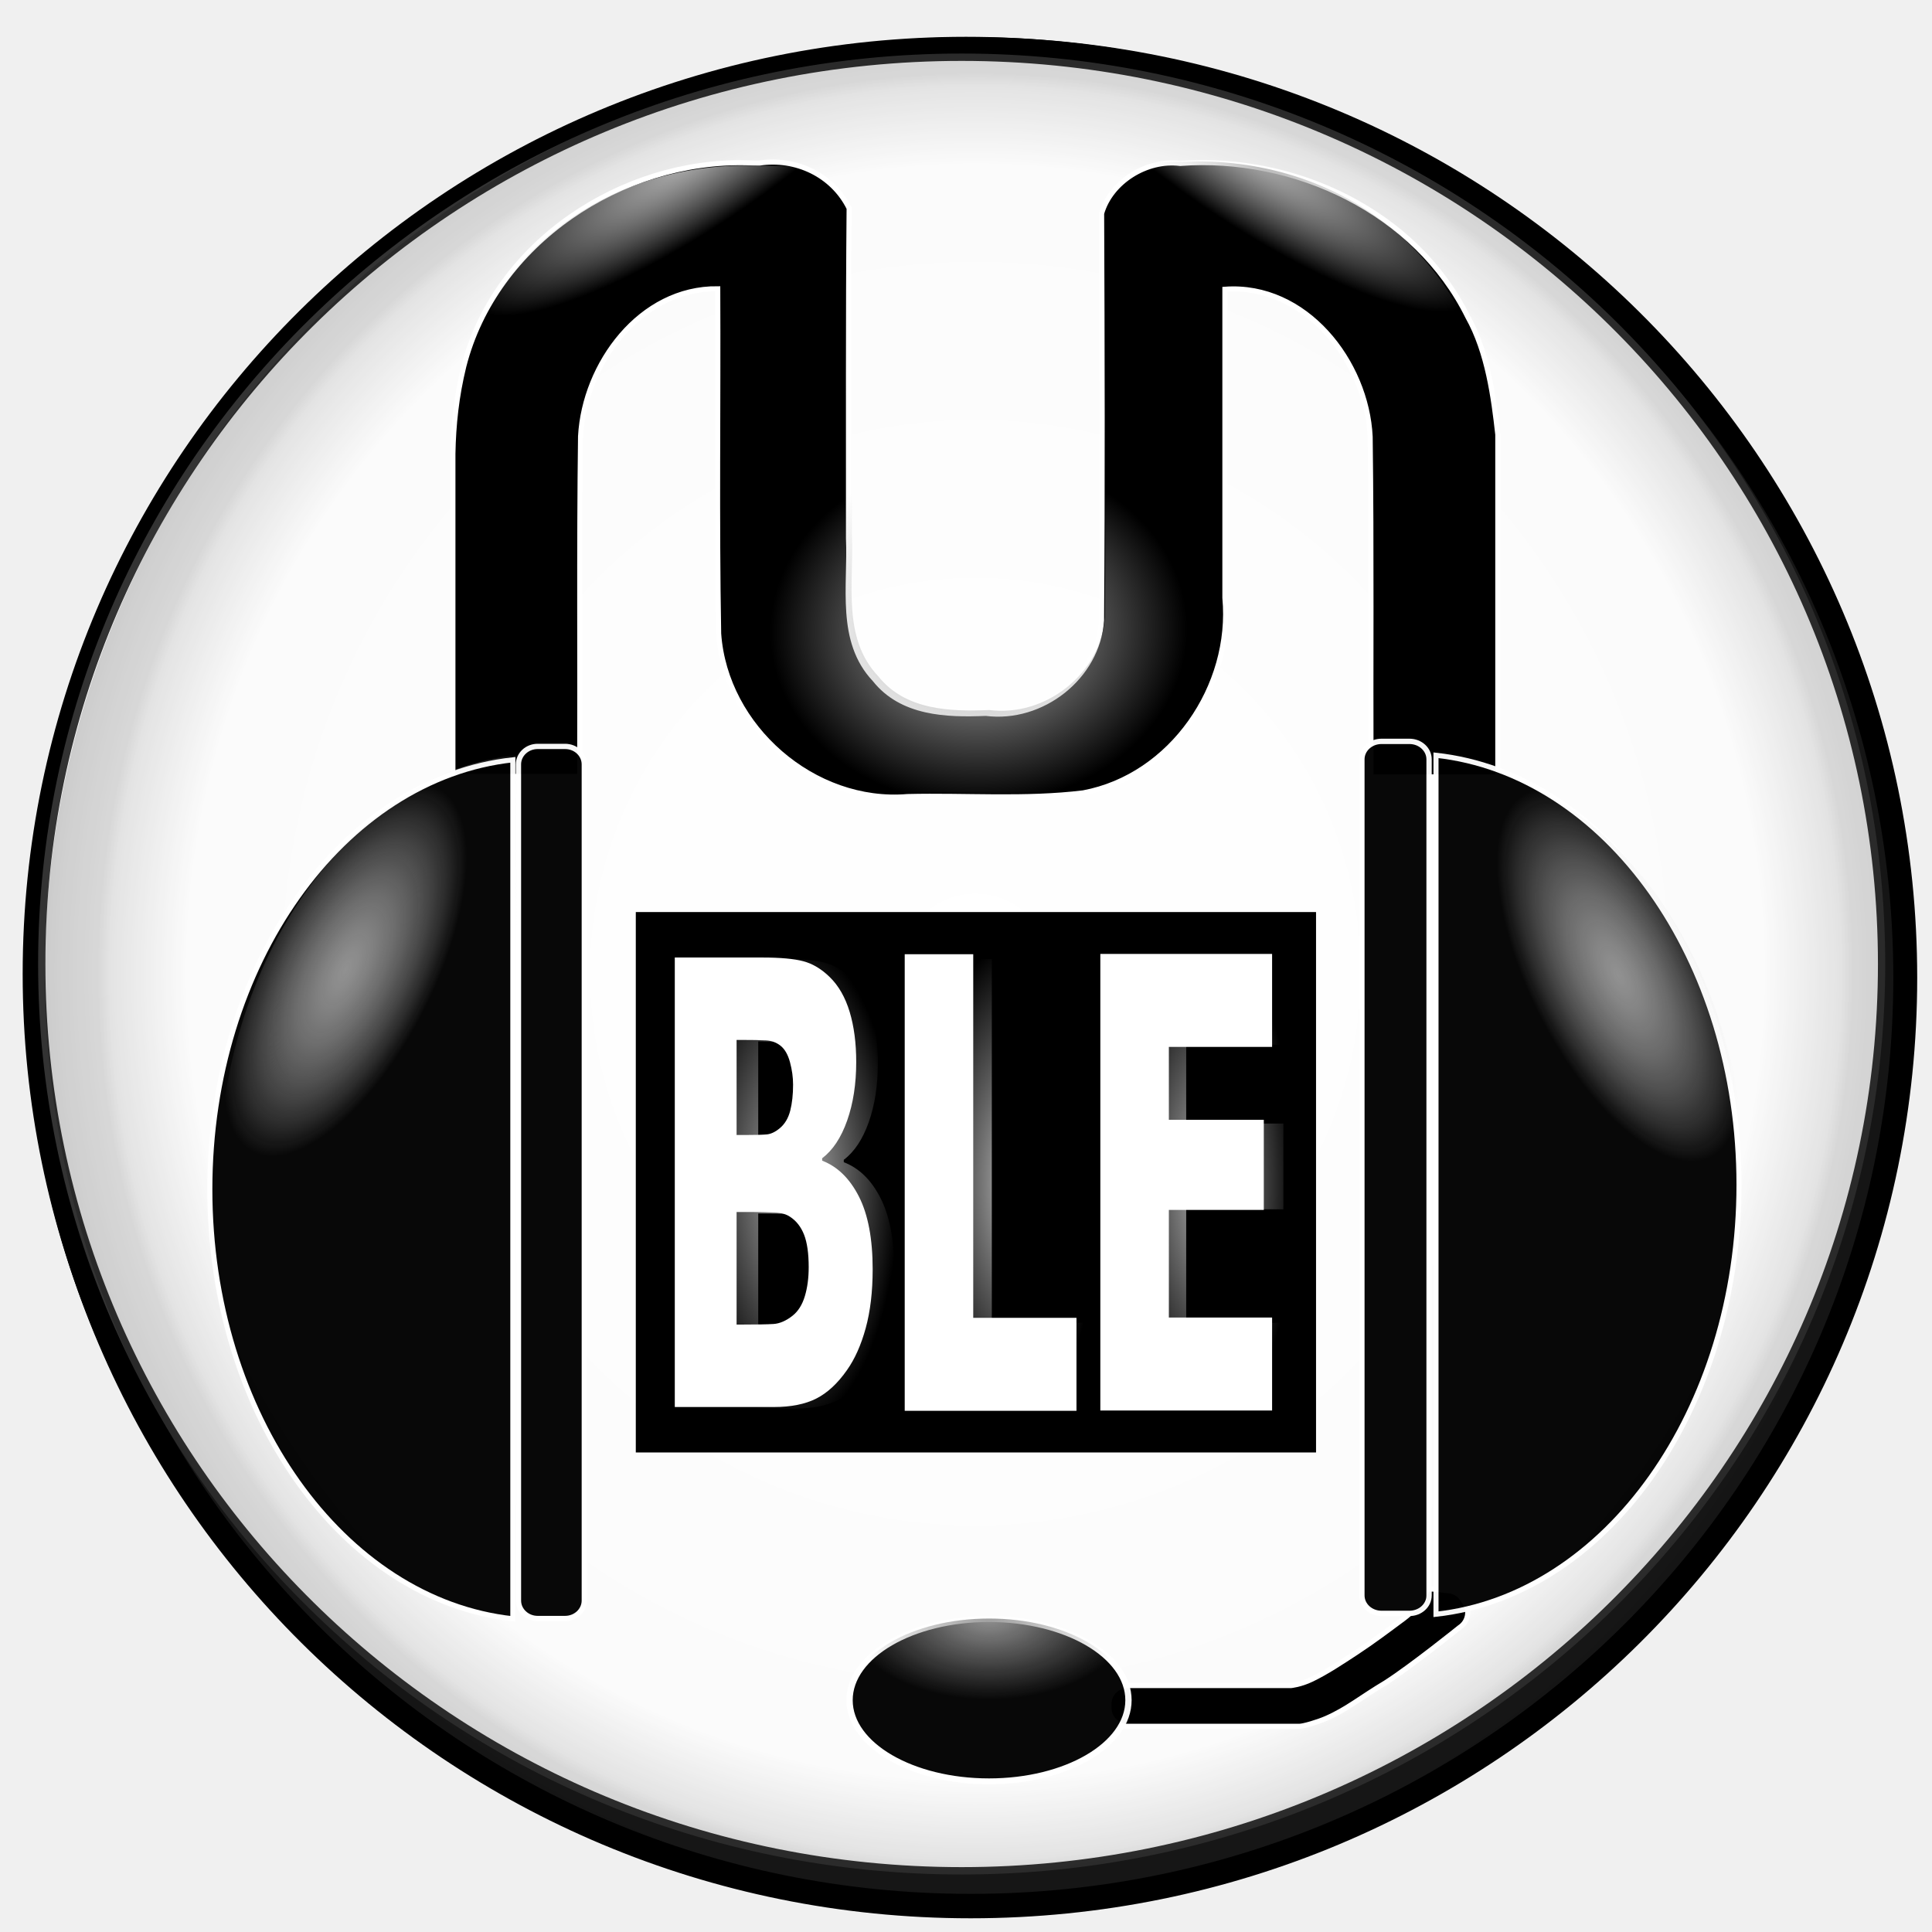
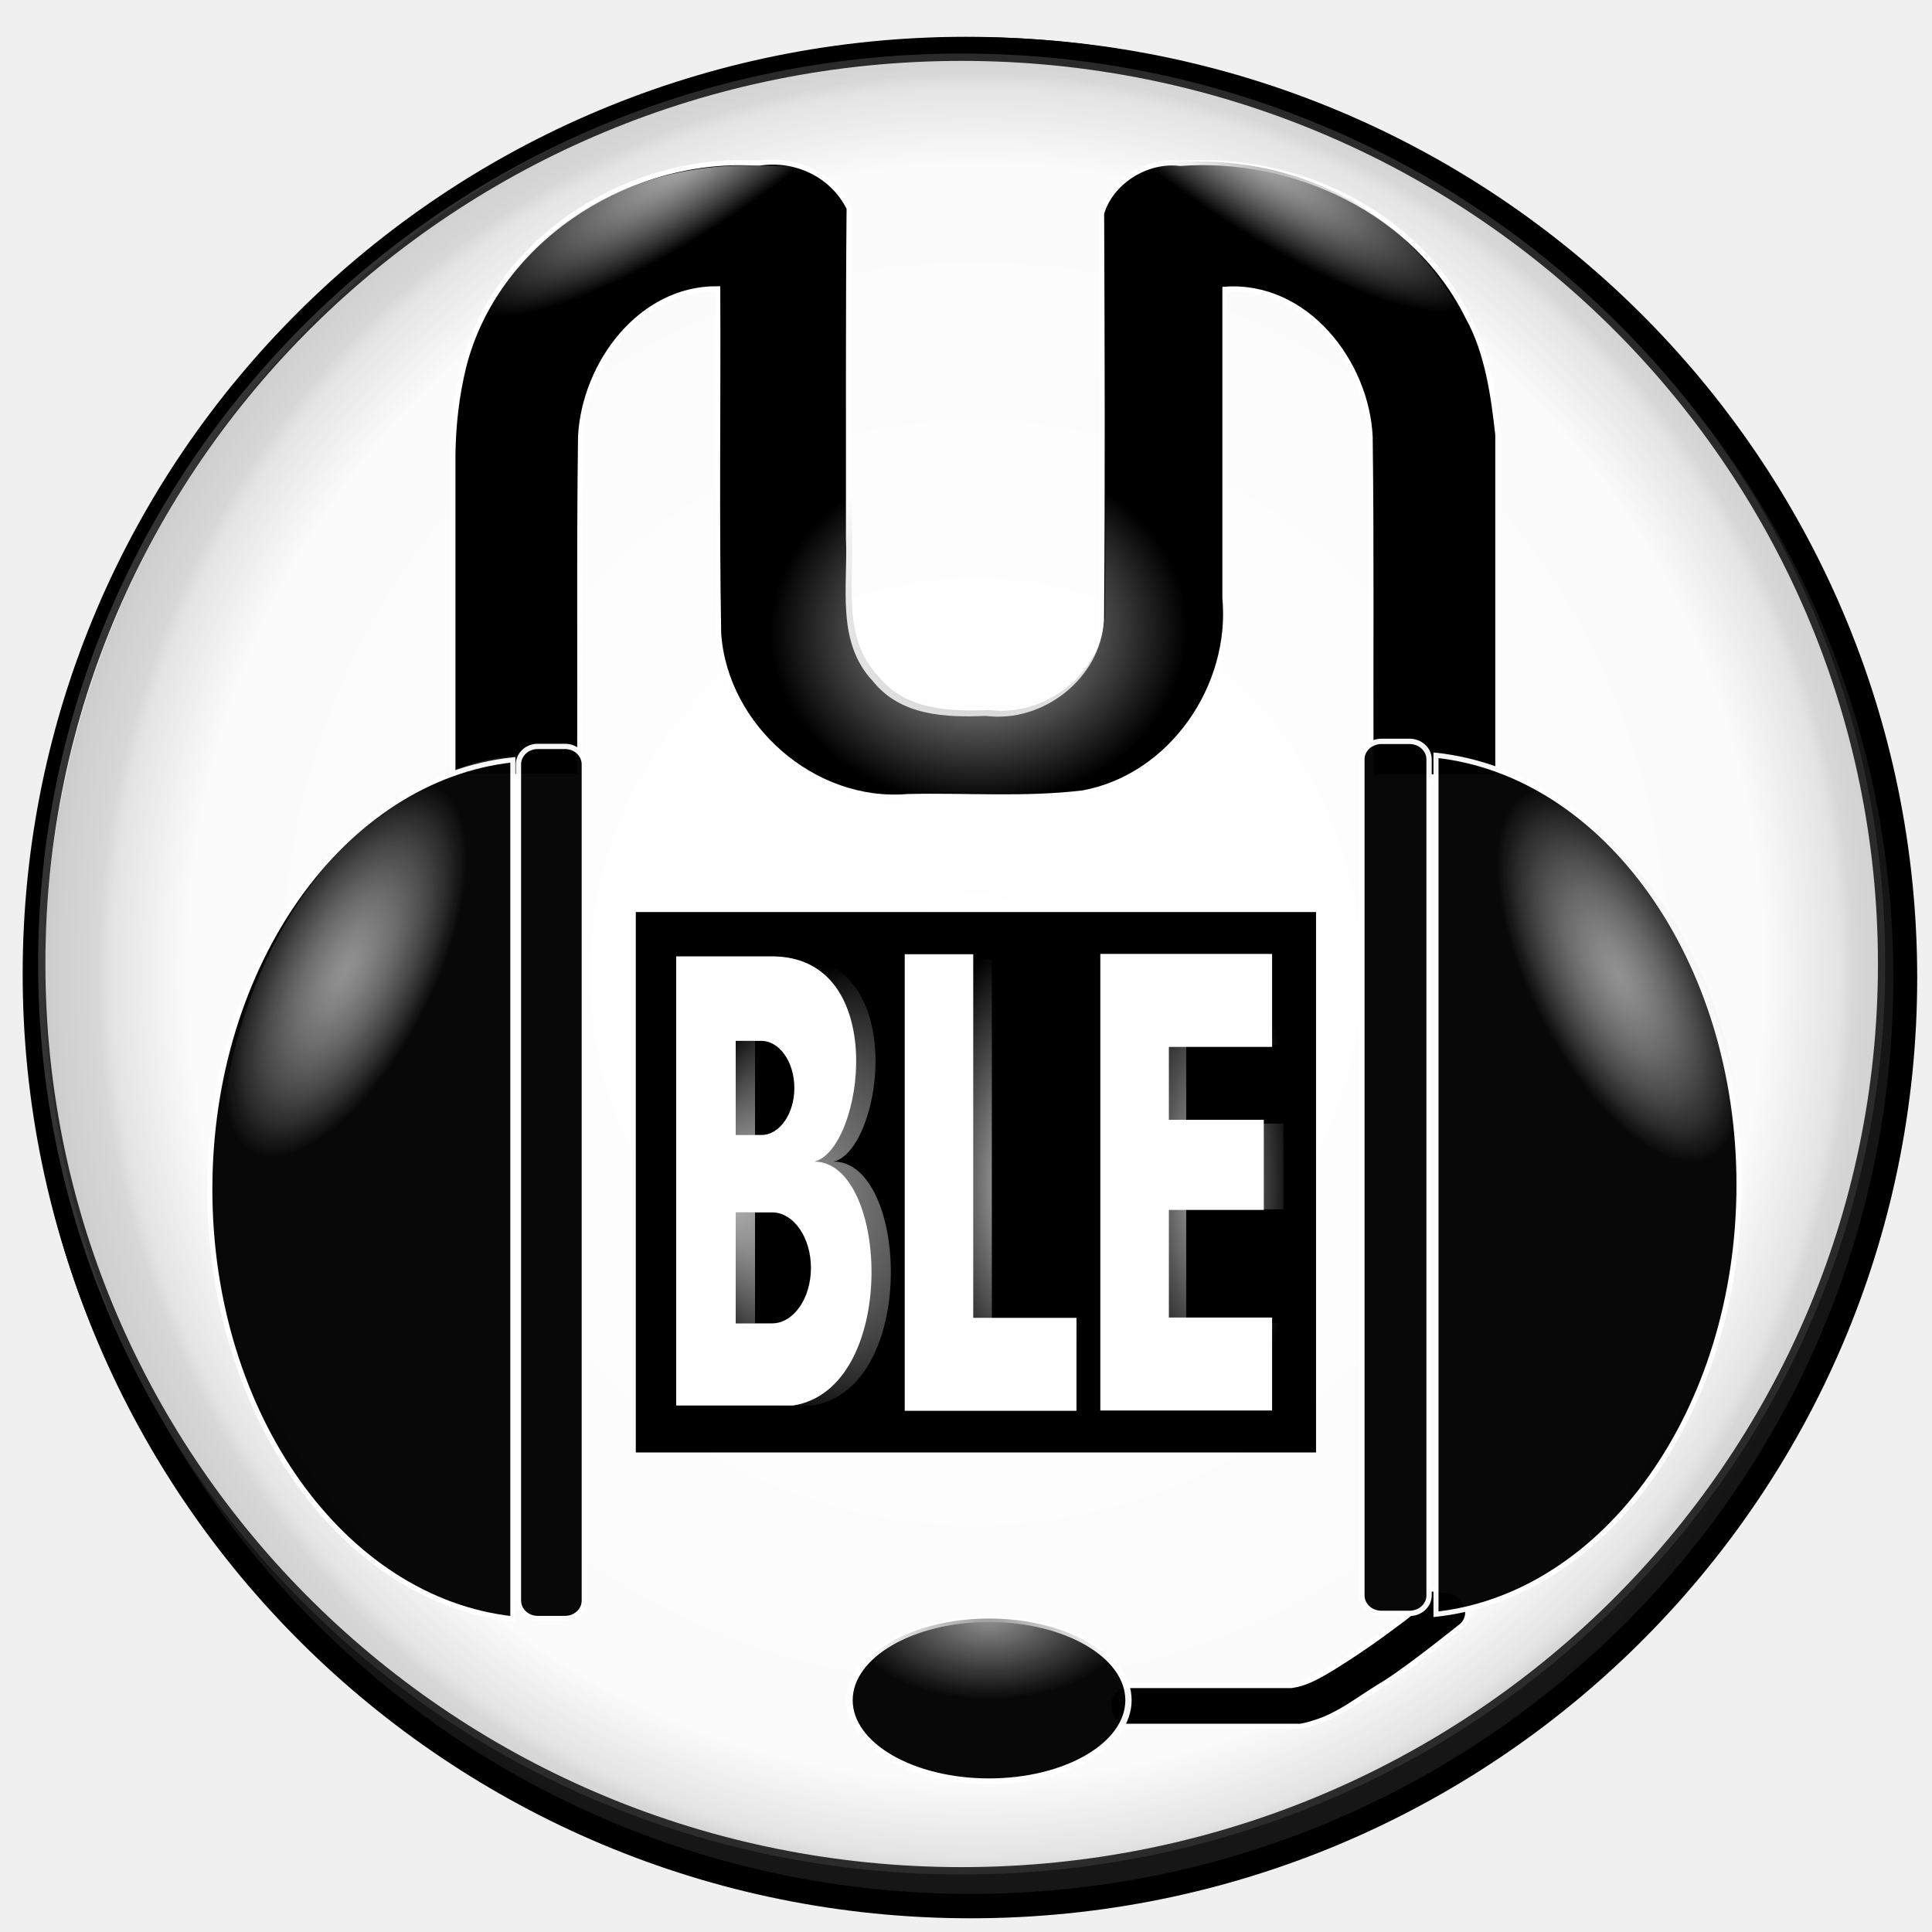
<svg xmlns="http://www.w3.org/2000/svg" xmlns:xlink="http://www.w3.org/1999/xlink" width="400" height="400" id="svg2" version="1.0" style="display:inline">
  <defs id="defs4">
    <linearGradient id="linearGradient4117">
      <stop style="stop-color:#000000;stop-opacity:0;" offset="0" id="stop4119" />
      <stop id="stop4125" offset="0.817" style="stop-color:#000000;stop-opacity:0.02;" />
      <stop style="stop-color:#000000;stop-opacity:0.145;" offset="0.899" id="stop4127" />
      <stop id="stop4129" offset="0.912" style="stop-color:#000000;stop-opacity:0.208;" />
      <stop style="stop-color:#000000;stop-opacity:0.251;" offset="0.956" id="stop4131" />
      <stop style="stop-color:#000000;stop-opacity:0.333;" offset="1" id="stop4121" />
    </linearGradient>
    <linearGradient id="linearGradient3972">
      <stop style="stop-color:#b3b3b3;stop-opacity:1;" offset="0" id="stop3974" />
      <stop style="stop-color:#b3b3b3;stop-opacity:0;" offset="1" id="stop3976" />
    </linearGradient>
    <radialGradient xlink:href="#linearGradient1125-2" id="radialGradient1131-6" cx="333.528" cy="217.583" fx="333.528" fy="217.583" r="29.875" gradientTransform="matrix(-0.9512244,-0.3797341,-0.7900464,1.979046,561.7755,-104.7763)" gradientUnits="userSpaceOnUse" />
    <linearGradient id="linearGradient1125-2">
      <stop style="stop-color:#e6e6e6;stop-opacity:1;" offset="0" id="stop1127-4" />
      <stop style="stop-color:#e6e6e6;stop-opacity:0;" offset="1" id="stop1129-5" />
    </linearGradient>
    <radialGradient xlink:href="#linearGradient961-9" id="radialGradient967-9" cx="172.614" cy="303.206" fx="172.614" fy="303.206" r="22.63" gradientTransform="matrix(1,0,0,0.6332855,0,119.4992)" gradientUnits="userSpaceOnUse" />
    <linearGradient id="linearGradient961-9">
      <stop style="stop-color:#999999;stop-opacity:1;" offset="0" id="stop963-8" />
      <stop style="stop-color:#999999;stop-opacity:0;" offset="1" id="stop965-3" />
    </linearGradient>
    <radialGradient xlink:href="#linearGradient1125-6" id="radialGradient1131-8" cx="335.086" cy="219.037" fx="335.086" fy="219.037" r="29.875" gradientTransform="matrix(0.5465918,-0.2774067,0.6404924,1.262002,11.60765,18.44479)" gradientUnits="userSpaceOnUse" />
    <linearGradient id="linearGradient1125-6">
      <stop style="stop-color:#969696;stop-opacity:1;" offset="0" id="stop1127-9" />
      <stop style="stop-color:#e6e6e6;stop-opacity:0;" offset="1" id="stop1129-8" />
    </linearGradient>
    <radialGradient r="38.625" fy="25.979" fx="250.46" cy="25.979" cx="250.46" gradientTransform="matrix(-1.186447,0.7950099,0.2118051,0.3160909,435.3881,-174.971)" gradientUnits="userSpaceOnUse" id="radialGradient1193-8" xlink:href="#linearGradient1117-8-2" />
    <linearGradient id="linearGradient1117-8-2">
      <stop style="stop-color:#afafaf;stop-opacity:1;" offset="0" id="stop1119-1-6" />
      <stop style="stop-color:#e6e6e6;stop-opacity:0;" offset="1" id="stop1121-2-2" />
    </linearGradient>
    <linearGradient id="linearGradient1284-7">
      <stop style="stop-color:#bebebe;stop-opacity:1;" offset="0" id="stop1286-8" />
      <stop style="stop-color:#b3b3b3;stop-opacity:0;" offset="1" id="stop1288-0" />
    </linearGradient>
    <radialGradient r="103.516" fy="230.123" fx="458.028" cy="230.123" cx="458.028" gradientTransform="matrix(0.4173411,-0.01064379,0.00887794,0.3481026,9.439031,55.32145)" gradientUnits="userSpaceOnUse" id="radialGradient1847" xlink:href="#linearGradient1284-7" />
    <linearGradient id="linearGradient1117-8-2-0">
      <stop style="stop-color:#afafaf;stop-opacity:1;" offset="0" id="stop1119-1-6-8" />
      <stop style="stop-color:#e6e6e6;stop-opacity:0;" offset="1" id="stop1121-2-2-9" />
    </linearGradient>
    <radialGradient r="38.625" fy="25.979" fx="250.46" cy="25.979" cx="250.46" gradientTransform="matrix(1.186447,0.7950099,-0.2118051,0.3160909,-32.88713,-175.8174)" gradientUnits="userSpaceOnUse" id="radialGradient2262" xlink:href="#linearGradient1117-8-2-0" />
    <linearGradient id="linearGradient1125-6-2">
      <stop style="stop-color:#969696;stop-opacity:1;" offset="0" id="stop1127-9-0" />
      <stop style="stop-color:#e6e6e6;stop-opacity:0;" offset="1" id="stop1129-8-5" />
    </linearGradient>
    <radialGradient r="29.875" fy="219.037" fx="335.086" cy="219.037" cx="335.086" gradientTransform="matrix(-0.5465918,-0.2774067,-0.6404924,1.262002,394.9712,17.34093)" gradientUnits="userSpaceOnUse" id="radialGradient2300" xlink:href="#linearGradient1125-6-2" />
-     <radialGradient xlink:href="#linearGradient3972" id="radialGradient3978" cx="171.234" cy="217.677" fx="171.234" fy="217.677" r="19.572" gradientTransform="matrix(1,0,0,1.278095,0,-60.53503)" gradientUnits="userSpaceOnUse" />
+     <radialGradient xlink:href="#linearGradient3972" id="radialGradient3978" cx="9.0" cy="10.0" fx="1.0" fy="10.0" r="10.0" gradientUnits="userSpaceOnUse" />
    <radialGradient xlink:href="#linearGradient3972" id="radialGradient3980" cx="212.031" cy="217.677" fx="212.031" fy="217.677" r="16.494" gradientTransform="matrix(1,0,0,1.516613,0,-112.455)" gradientUnits="userSpaceOnUse" />
    <radialGradient xlink:href="#linearGradient3972" id="radialGradient3982" cx="248.859" cy="217.677" fx="248.859" fy="217.677" r="16.697" gradientTransform="matrix(1,0,0,1.498163,0,-108.4389)" gradientUnits="userSpaceOnUse" />
    <radialGradient xlink:href="#linearGradient4117" id="radialGradient4123" cx="206.644" cy="214.435" fx="206.644" fy="214.435" r="190.25" gradientTransform="matrix(0.9726723,0.01617535,-0.01665626,0.9747386,9.218786,2.074391)" gradientUnits="userSpaceOnUse" />
  </defs>
  <g id="layer1" transform="translate(0,-652.3622)" style="display:inline">
    <path style="fill:#1a1a1a;stroke:#000000;stroke-width:4.576;stroke-linejoin:round;stroke-miterlimit:4;stroke-opacity:1;stroke-dasharray:none;display:inline" id="path26" d="M 385.625,214.435 A 178.981,174.047 0 0 1 206.644,388.482 178.981,174.047 0 0 1 27.663,214.435 178.981,174.047 0 0 1 206.644,40.387 178.981,174.047 0 0 1 385.625,214.435 Z" transform="matrix(1.081104,0,0,1.104349,-22.4376,617.9761)" />
    <path style="opacity:0;fill:#ffffff;fill-opacity:1;fill-rule:evenodd;stroke:none;display:inline" id="path26-9-9-8-6" d="M 385.625,214.435 A 178.981,174.047 0 0 1 206.644,388.482 178.981,174.047 0 0 1 27.663,214.435 178.981,174.047 0 0 1 206.644,40.387 178.981,174.047 0 0 1 385.625,214.435 Z" transform="matrix(1.070643,0,0,1.100993,-22.08154,583.6197)" />
    <path style="opacity:0.9;fill:#ffffff;stroke:none;display:inline" id="path26-9-0" d="M 385.625,214.435 A 178.981,174.047 0 0 1 206.644,388.482 178.981,174.047 0 0 1 27.663,214.435 178.981,174.047 0 0 1 206.644,40.387 178.981,174.047 0 0 1 385.625,214.435 Z" transform="matrix(1.042274,0,0,1.069501,-13.73554,622.7446)" />
    <path style="fill:#ffffff;stroke:#333333;stroke-width:1.413;stroke-linejoin:round;stroke-miterlimit:4;stroke-opacity:1;stroke-dasharray:none;display:inline" id="path26-9" d="M 385.625,214.435 A 178.981,174.047 0 0 1 206.644,388.482 178.981,174.047 0 0 1 27.663,214.435 178.981,174.047 0 0 1 206.644,40.387 178.981,174.047 0 0 1 385.625,214.435 Z" transform="matrix(1.064126,0,0,1.078684,-20.79426,620.6444)" />
    <path style="fill:none;stroke:#000000;stroke-width:1.83;stroke-linejoin:round;stroke-miterlimit:4;stroke-opacity:1;stroke-dasharray:none;display:inline" id="path26-8" d="M 385.625,214.435 A 178.981,174.047 0 0 1 206.644,388.482 178.981,174.047 0 0 1 27.663,214.435 178.981,174.047 0 0 1 206.644,40.387 178.981,174.047 0 0 1 385.625,214.435 Z" transform="matrix(1.085663,0,0,1.109006,-24.34547,616.2074)" />
  </g>
  <g id="layer6" style="display:inline">
    <path style="opacity:0.75;fill:url(#radialGradient4123);fill-opacity:1;stroke:none;display:inline" id="path26-9-5" d="m 385.625,214.435 a 178.981,174.047 0 1 1 -357.962,0 178.981,174.047 0 1 1 357.962,0 z" transform="matrix(1.076491,0,0,1.100935,-20.51367,-34.69552)" />
  </g>
  <g id="layer4" style="display:inline">
    <path style="fill:#000000;fill-opacity:1;fill-rule:evenodd;stroke:#ffffff" d="m 152.406,31.61 c -24.652,-0.615 -49.623,15.705 -55.853,40.126 -1.451,5.92 -2.043,11.533 -2.147,17.251 0,21.208 0,42.415 0,63.623 8.333,0 16.667,0 25,0 0.088,-22.382 -0.127,-44.644 0.17,-67.072 0.769,-14.243 11.773,-29.258 27.049,-29.084 0.112,22.669 -0.229,45.351 0.18,68.011 1.303,18.426 18.762,33.676 37.243,32.114 11.546,-0.28 23.178,0.673 34.648,-0.725 17.466,-3.274 29.553,-21.063 27.929,-38.449 0,-20.286 0,-40.571 0,-60.857 15.888,-1.16 27.938,14.263 28.642,29.084 0.295,22.427 0.083,44.692 0.17,67.072 8.333,0 16.667,0 25,0 0,-22.5 0,-45 0,-67.5 -0.818,-7.276 -1.972,-16.18 -5.915,-23.198 -10.229,-20.751 -34.153,-31.948 -56.717,-30.261 -6.591,-0.837 -13.681,3.62 -15.487,9.867 0.109,26.739 0.186,53.486 -0.015,80.22 -0.753,11.2 -11.79,19.764 -22.805,18.342 -7.792,0.339 -16.594,0.014 -21.908,-6.682 -7.162,-7.57 -4.763,-18.405 -5.184,-27.812 0.019,-21.719 -0.071,-43.418 0.125,-65.1 -3.259,-6.591 -10.503,-9.994 -17.679,-8.912 l -1.188,-0.016 -1.258,-0.04 2.5e-4,0 z" id="rect1019" transform="matrix(1.05,0,0,1.05,-5.355513,0.5095527)" />
    <path style="opacity:0.967;fill:url(#radialGradient1131-6);fill-opacity:1;fill-rule:evenodd;stroke:none;display:inline" d="m 107.27,156.262 0,177.844 c -35.128,-3.853 -62.737,-42.188 -62.737,-88.922 0,-46.734 27.609,-85.068 62.737,-88.922 z" id="path833-1-4" />
  </g>
  <g id="layer2" style="display:inline">
    <path style="fill:#000000;fill-opacity:1;fill-rule:evenodd;stroke:#ffffff" d="m 290.424,313.156 c -0.699,-0.007 -3.311,-0.575 -3.94,-0.167 0,0 -1.036,3.017 -4.604,5.673 -3.133,2.331 -6.108,4.566 -9.295,6.663 -2.862,1.882 -5.933,3.918 -8.81,5.302 -2.264,1.09 -4.114,1.248 -4.114,1.248 l -32.22,0 c -2.013,0 -3.662,1.587 -3.662,3.562 l 0,0.875 c 0,1.975 1.649,3.594 3.662,3.594 l 33.879,0 c 0.78,0 3.597,-0.82 5.272,-1.555 4.177,-1.833 6.899,-4.166 11.71,-7.027 5.114,-3.271 14.573,-10.886 14.573,-10.886 1.68,-1.088 2.128,-3.289 1.019,-4.938 l -0.478,-0.75 c -0.693,-1.03 -1.828,-1.582 -2.993,-1.594 z" id="rect134" transform="matrix(1.05,0,0,1.05,-5.355513,0.5095527)" />
    <path style="opacity:0.967;fill:#000000;fill-opacity:1;fill-rule:evenodd;stroke:#ffffff" d="m 288.25,148.438 0,169.375 C 321.705,314.143 348,277.633 348,233.125 c 0,-44.508 -26.295,-81.018 -59.75,-84.688 z" id="path833" transform="matrix(1.05,0,0,1.05,-5.355513,0.5095527)" />
    <path style="opacity:0.967;fill:#000000;fill-opacity:1;fill-rule:evenodd;stroke:#ffffff;display:inline" d="m 106.224,149.337 0,169.375 c -33.455,-3.67 -59.75,-40.179 -59.75,-84.688 0,-44.508 26.295,-81.018 59.75,-84.688 z" id="path833-2" transform="matrix(1.05,0,0,1.05,-5.355513,0.5095527)" />
    <path style="opacity:0.967;fill:#000000;fill-opacity:1;fill-rule:evenodd;stroke:#ffffff" id="path906" d="m 194.744,325.864 a 22.13,13.831 0 1 1 -44.26,0 22.13,13.831 0 1 1 44.26,0 z" transform="matrix(1.304789,0,0,1.21464,-20.46069,-43.79968)" />
    <rect style="opacity:0.967;fill:#000000;fill-opacity:1;fill-rule:evenodd;stroke:#ffffff;stroke-width:1.054;display:inline" id="rect908-1" width="13.329" height="171.946" x="274.718" y="146.09" rx="3.888" ry="3.54" transform="matrix(1.043334,0,0,1.050017,-4.656294,0.09487302)" />
    <rect style="opacity:0.967;fill:#000000;fill-opacity:1;fill-rule:evenodd;stroke:#ffffff;stroke-width:1.043;display:inline" id="rect908-1-6" width="13.063" height="171.957" x="106.561" y="147.085" rx="3.81" ry="3.54" transform="matrix(1.043334,0,0,1.050017,-3.834759,0.09487302)" />
  </g>
  <g id="layer3" style="display:inline">
    <rect style="fill:#000000;fill-opacity:1;fill-rule:evenodd;stroke:none" id="rect287" width="140.835" height="111.885" x="131.636" y="188.831" />
-     <path id="path1297-8" style="font-size:64px;font-style:normal;font-variant:normal;font-weight:bold;font-stretch:normal;text-align:center;text-anchor:middle;fill:url(#radialGradient3978);fill-opacity:1;stroke:none;display:inline;font-family:Tahoma;-inkscape-font-specification:Tahoma Bold" d="m 189.844,226.693 c -4e-5,2.313 -0.438,4.344 -1.312,6.094 c -0.875,1.75 -2.052,3.198 -3.531,4.344 c -1.75,1.375 -3.672,2.354 -5.766,2.938 c -2.094,0.583 -4.755,0.875 -7.984,0.875 l -18.625,0 l 0,-46.531 l 16.438,0 c 3.417,5e-5 6.005,0.13 7.766,0.391 c 1.76,0.26 3.411,0.807 4.953,1.641 c 1.667,0.896 2.911,2.094 3.734,3.594 c 0.823,1.5 1.234,3.229 1.234,5.188 c -4e-5,2.271 -0.568,4.292 -1.703,6.062 c -1.135,1.771 -2.703,3.073 -4.703,3.906 l 0,0.25 c 2.875,0.604 5.177,1.839 6.906,3.703 c 1.729,1.865 2.594,4.38 2.594,7.547 z M 174.875,207.568 c -3e-5,-0.75 -0.193,-1.521 -0.578,-2.312 c -0.385,-0.792 -0.984,-1.365 -1.797,-1.719 c -0.771,-0.333 -1.682,-0.516 -2.734,-0.547 c -1.052,-0.031 -2.62,-0.047 -4.703,-0.047 l -0.812,0 l 0,9.844 l 1.469,0 c 2,3e-5 3.401,-0.021 4.203,-0.062 c 0.802,-0.042 1.63,-0.26 2.484,-0.656 c 0.937,-0.437 1.583,-1.042 1.938,-1.812 c 0.354,-0.771 0.531,-1.667 0.531,-2.688 z m 2.938,18.906 c -3e-5,-1.437 -0.292,-2.562 -0.875,-3.375 c -0.583,-0.812 -1.458,-1.427 -2.625,-1.844 c -0.708,-0.271 -1.682,-0.422 -2.922,-0.453 c -1.24,-0.031 -2.901,-0.047 -4.984,-0.047 l -2.156,0 l 0,11.656 l 0.625,0 c 3.042,1e-5 5.146,-0.021 6.312,-0.062 c 1.167,-0.042 2.354,-0.323 3.562,-0.844 c 1.062,-0.458 1.839,-1.13 2.328,-2.016 c 0.49,-0.885 0.734,-1.891 0.734,-3.016 z" transform="matrix(1.100722,0,0,2.000072,-23.8118,-190.2807)" />
-     <path id="path1297" style="font-size:64px;font-style:normal;font-variant:normal;font-weight:bold;font-stretch:normal;text-align:center;text-anchor:middle;fill:#ffffff;fill-opacity:1;stroke:none;font-family:Tahoma;-inkscape-font-specification:Tahoma Bold" d="m 189.844,226.693 c -4e-5,2.313 -0.438,4.344 -1.312,6.094 c -0.875,1.75 -2.052,3.198 -3.531,4.344 c -1.75,1.375 -3.672,2.354 -5.766,2.938 c -2.094,0.583 -4.755,0.875 -7.984,0.875 l -18.625,0 l 0,-46.531 l 16.438,0 c 3.417,5e-5 6.005,0.13 7.766,0.391 c 1.76,0.26 3.411,0.807 4.953,1.641 c 1.667,0.896 2.911,2.094 3.734,3.594 c 0.823,1.5 1.234,3.229 1.234,5.188 c -4e-5,2.271 -0.568,4.292 -1.703,6.062 c -1.135,1.771 -2.703,3.073 -4.703,3.906 l 0,0.25 c 2.875,0.604 5.177,1.839 6.906,3.703 c 1.729,1.865 2.594,4.38 2.594,7.547 z M 174.875,207.568 c -3e-5,-0.75 -0.193,-1.521 -0.578,-2.312 c -0.385,-0.792 -0.984,-1.365 -1.797,-1.719 c -0.771,-0.333 -1.682,-0.516 -2.734,-0.547 c -1.052,-0.031 -2.62,-0.047 -4.703,-0.047 l -0.812,0 l 0,9.844 l 1.469,0 c 2,3e-5 3.401,-0.021 4.203,-0.062 c 0.802,-0.042 1.63,-0.26 2.484,-0.656 c 0.937,-0.437 1.583,-1.042 1.938,-1.812 c 0.354,-0.771 0.531,-1.667 0.531,-2.688 z m 2.938,18.906 c -3e-5,-1.437 -0.292,-2.562 -0.875,-3.375 c -0.583,-0.812 -1.458,-1.427 -2.625,-1.844 c -0.708,-0.271 -1.682,-0.422 -2.922,-0.453 c -1.24,-0.031 -2.901,-0.047 -4.984,-0.047 l -2.156,0 l 0,11.656 l 0.625,0 c 3.042,1e-5 5.146,-0.021 6.312,-0.062 c 1.167,-0.042 2.354,-0.323 3.562,-0.844 c 1.062,-0.458 1.839,-1.13 2.328,-2.016 c 0.49,-0.885 0.734,-1.891 0.734,-3.016 z" transform="matrix(1.100722,0,0,2.000072,-28.29086,-190.5974)" />
+     <path id="path1297-8" style="fill:url(#radialGradient3978);fill-rule:evenodd;fill-opacity:1;stroke:none" d="M 4.4,18.6 h -4.4 v -18.6 h 4.5  c 5.6 0.0 4.3 8 2 8.5 c 3.5 0.0 4.0 9.4 -1 10.1 z M 2.8,7.4 v -3.9 h 1.2 a 0.8 1.0 0 0 1 0 3.9 z M 2.8,15.2 v -4.6 h 1.7 a 0.8 1.0 0 0 1 0 4.6 z" transform="translate(144,198) scale(4.4, 5)" />
+     <path id="path1297" style="fill:#ffffff;fill-rule:evenodd;fill-opacity:1;stroke:none" d="M 4.4,18.6 h -4.4 v -18.6 h 4.5 c 5.6 0.0 4.3 8 2 8.5 c 3.5 0.0 4.0 9.4 -1 10.1 z M 2.8,7.4 v -3.9 h 1.2 a 0.8 1.0 0 0 1 0 3.9 z M 2.8,15.2 v -4.6 h 1.7 a 0.8 1.0 0 0 1 0 4.6 z" transform="translate(140,198) scale(4.4, 5)" />
    <path id="path1299-8" style="font-size:64px;font-style:normal;font-variant:normal;font-weight:bold;font-stretch:normal;text-align:center;text-anchor:middle;fill:url(#radialGradient3980);fill-opacity:1;stroke:none;display:inline;font-family:Tahoma;-inkscape-font-specification:Tahoma Bold" d="m 227.562,240.943 l -31.062,0 l 0,-46.531 l 11.688,0 l 0,37.656 l 19.375,0 z" transform="matrix(1.100722,0,0,2.000072,-23.8118,-190.2807)" />
    <path style="fill:#ffffff;fill-opacity:1;stroke:none" d="m 187.312,197.562 l 0,94.531 l 14.125,0 l 0.062,0 l 21.375,0 l 0,-19.25 l -21.375,0 l 0,-75.281 l -14.188,0 z" id="rect3178" />
    <path id="path1301-2" style="font-size:64px;font-style:normal;font-variant:normal;font-weight:bold;font-stretch:normal;text-align:center;text-anchor:middle;fill:url(#radialGradient3982);fill-opacity:1;stroke:none;display:inline;font-family:Tahoma;-inkscape-font-specification:Tahoma Bold" d="m 233.125,240.943 l 0,-46.531 l 31.469,0 l 0,8.875 l -19.844,0 l 0,8.156 l 18.281,0 l 0,8.875 l -18.281,0 l 0,11.75 l 19.844,0 l 0,8.875 z" transform="matrix(1.100722,0,0,2.000072,-23.8118,-190.2807)" />
    <path style="fill:#ffffff;fill-opacity:1;stroke:none;display:inline" d="m 227.812,197.5 l 0,94.531 l 14.188,0 l 21.375,0 l 0,-19.25 l -21.375,0 L 242,250.5 l 19.656,0 l 0,-18.656 l -19.656,0 L 242,216.75 l 21.375,0 l 0,-19.25 l -21.375,0 l -0.062,0 l -14.125,0 z" id="rect3178-7" />
  </g>
  <g id="layer5" style="display:inline">
    <path style="fill:url(#radialGradient1847);fill-opacity:1;fill-rule:evenodd;stroke:none;display:inline" d="m 155.37,33.01 c -25.884,-0.646 -52.104,16.49 -58.645,42.133 -1.524,6.216 -2.145,12.11 -2.255,18.114 0,22.268 0,44.536 0,66.804 8.75,0 17.5,0 26.25,0 0.092,-23.501 -0.133,-46.876 0.179,-70.426 0.807,-14.955 12.362,-30.721 28.401,-30.539 0.118,23.802 -0.241,47.619 0.189,71.412 1.368,19.347 19.7,35.36 39.106,33.72 12.123,-0.294 24.337,0.707 36.38,-0.761 18.339,-3.438 31.031,-22.116 29.325,-40.372 0,-21.3 0,-42.6 0,-63.9 16.682,-1.218 29.334,14.976 30.074,30.539 0.31,23.549 0.087,46.927 0.179,70.426 8.75,0 17.5,0 26.25,0 0,-23.625 0,-47.25 0,-70.875 -0.859,-7.64 -2.07,-16.989 -6.211,-24.358 -10.74,-21.789 -35.861,-33.545 -59.553,-31.774 -6.921,-0.879 -14.366,3.801 -16.261,10.36 0.114,28.075 0.195,56.161 -0.016,84.231 -0.791,11.76 -12.38,20.752 -23.945,19.259 -8.182,0.355 -17.423,0.014 -23.004,-7.016 -7.52,-7.949 -5.001,-19.326 -5.443,-29.202 0.02,-22.805 -0.075,-45.589 0.131,-68.355 -3.422,-6.921 -11.028,-10.493 -18.563,-9.358 l -1.247,-0.017 -1.321,-0.042 2.6e-4,0 z" id="rect1019-2" />
    <path style="fill:url(#radialGradient1193-8);fill-opacity:1;fill-rule:evenodd;stroke:none;display:inline" d="m 154.532,34.269 c -31.655,0 -56.169,21.233 -59.981,48.759 l 26.972,0 c 3.645,-12.426 13.114,-21.517 24.511,-22.575 0.74,-0.7 1.772,-1.148 2.92,-1.148 l 26.611,0 0.098,-15.619 c 0,0 -2.378,-3.725 -4.298,-5.48 -2.175,-1.988 -5.112,-3.428 -8.006,-3.741 -2.425,-0.262 -5.2,-0.041 -8.827,-0.197 z" id="rect1019-7-4-1" />
    <path style="opacity:0.967;fill:url(#radialGradient967-9);fill-opacity:1;fill-rule:evenodd;stroke:none;display:inline" id="path906-4" d="m 194.744,325.864 a 22.13,13.831 0 1 1 -44.26,0 22.13,13.831 0 1 1 44.26,0 z" transform="matrix(1.304789,0,0,1.21464,-20.43351,-43.90748)" />
    <path style="opacity:0.967;fill:url(#radialGradient1131-8);fill-opacity:1;fill-rule:evenodd;stroke:none;display:inline" d="m 298.657,157.256 0,177.844 c 35.128,-3.853 62.737,-42.188 62.737,-88.922 0,-46.734 -27.609,-85.068 -62.737,-88.922 z" id="path833-1" />
    <path style="fill:url(#radialGradient2262);fill-opacity:1;fill-rule:evenodd;stroke:none;display:inline" d="m 247.969,33.422 c 31.655,0 56.169,21.233 59.981,48.759 l -26.972,0 C 277.334,69.756 267.865,60.664 256.467,59.607 c -0.74,-0.7 -1.772,-1.148 -2.92,-1.148 l -26.611,0 -0.098,-15.619 c 0,0 2.378,-3.725 4.298,-5.48 2.175,-1.988 5.112,-3.428 8.006,-3.741 2.425,-0.262 5.2,-0.041 8.827,-0.197 z" id="rect1019-7-4-1-2" />
    <path style="opacity:0.967;fill:url(#radialGradient2300);fill-opacity:1;fill-rule:evenodd;stroke:none;display:inline" d="m 107.922,156.152 0,177.844 c -35.128,-3.853 -62.737,-42.188 -62.737,-88.922 0,-46.734 27.609,-85.068 62.737,-88.922 z" id="path833-1-5" />
  </g>
</svg>
